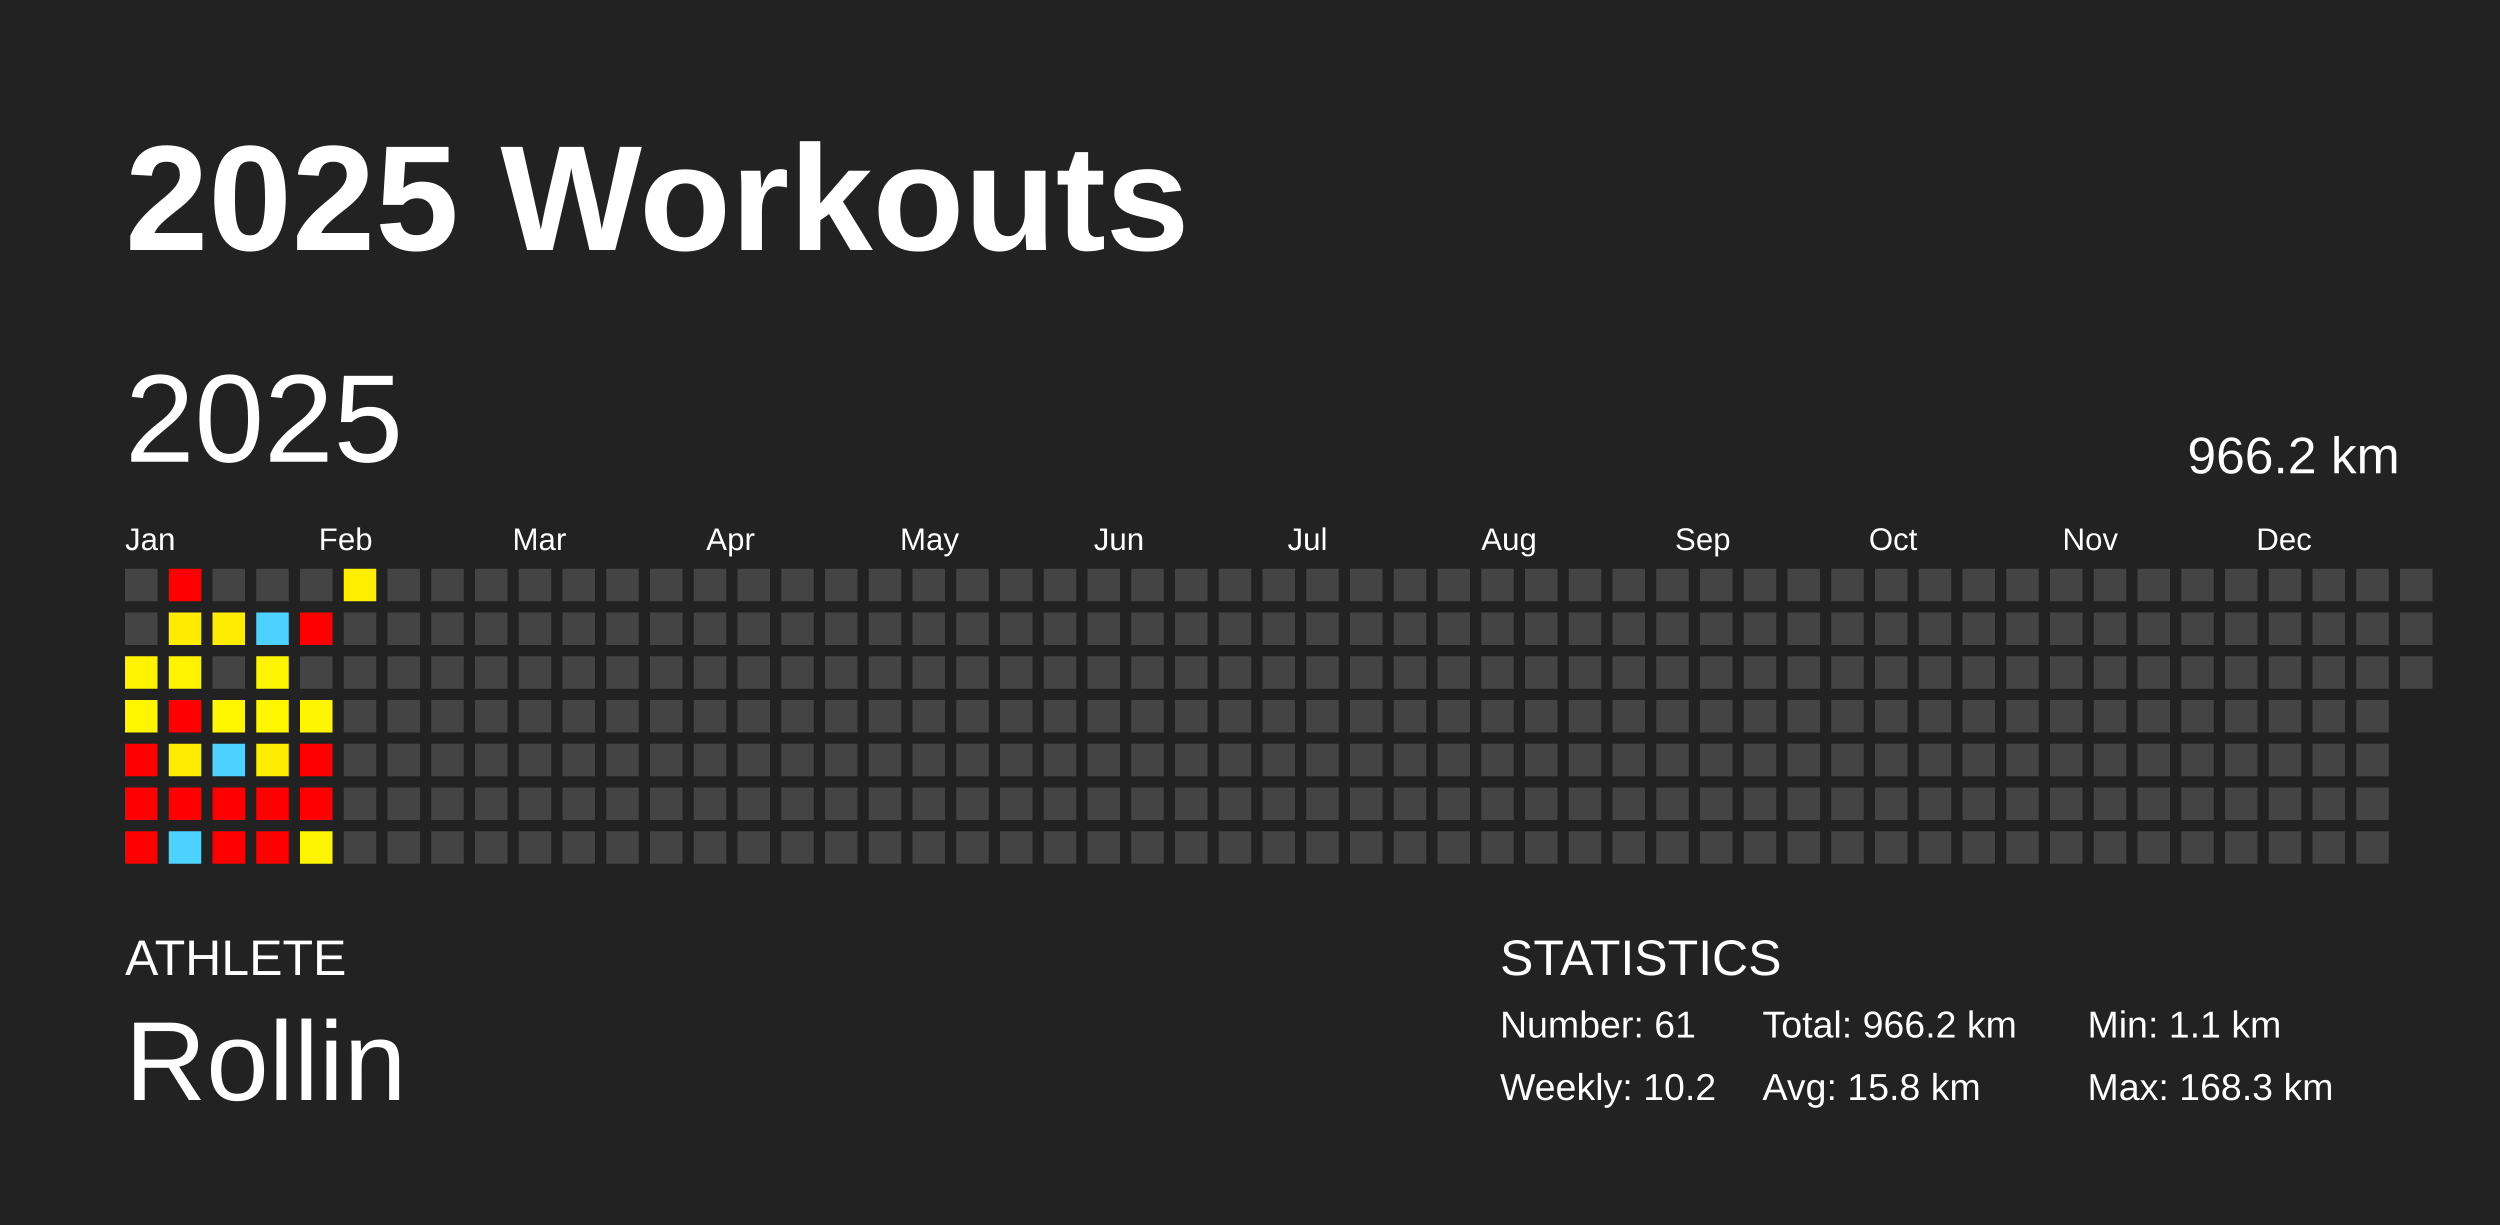
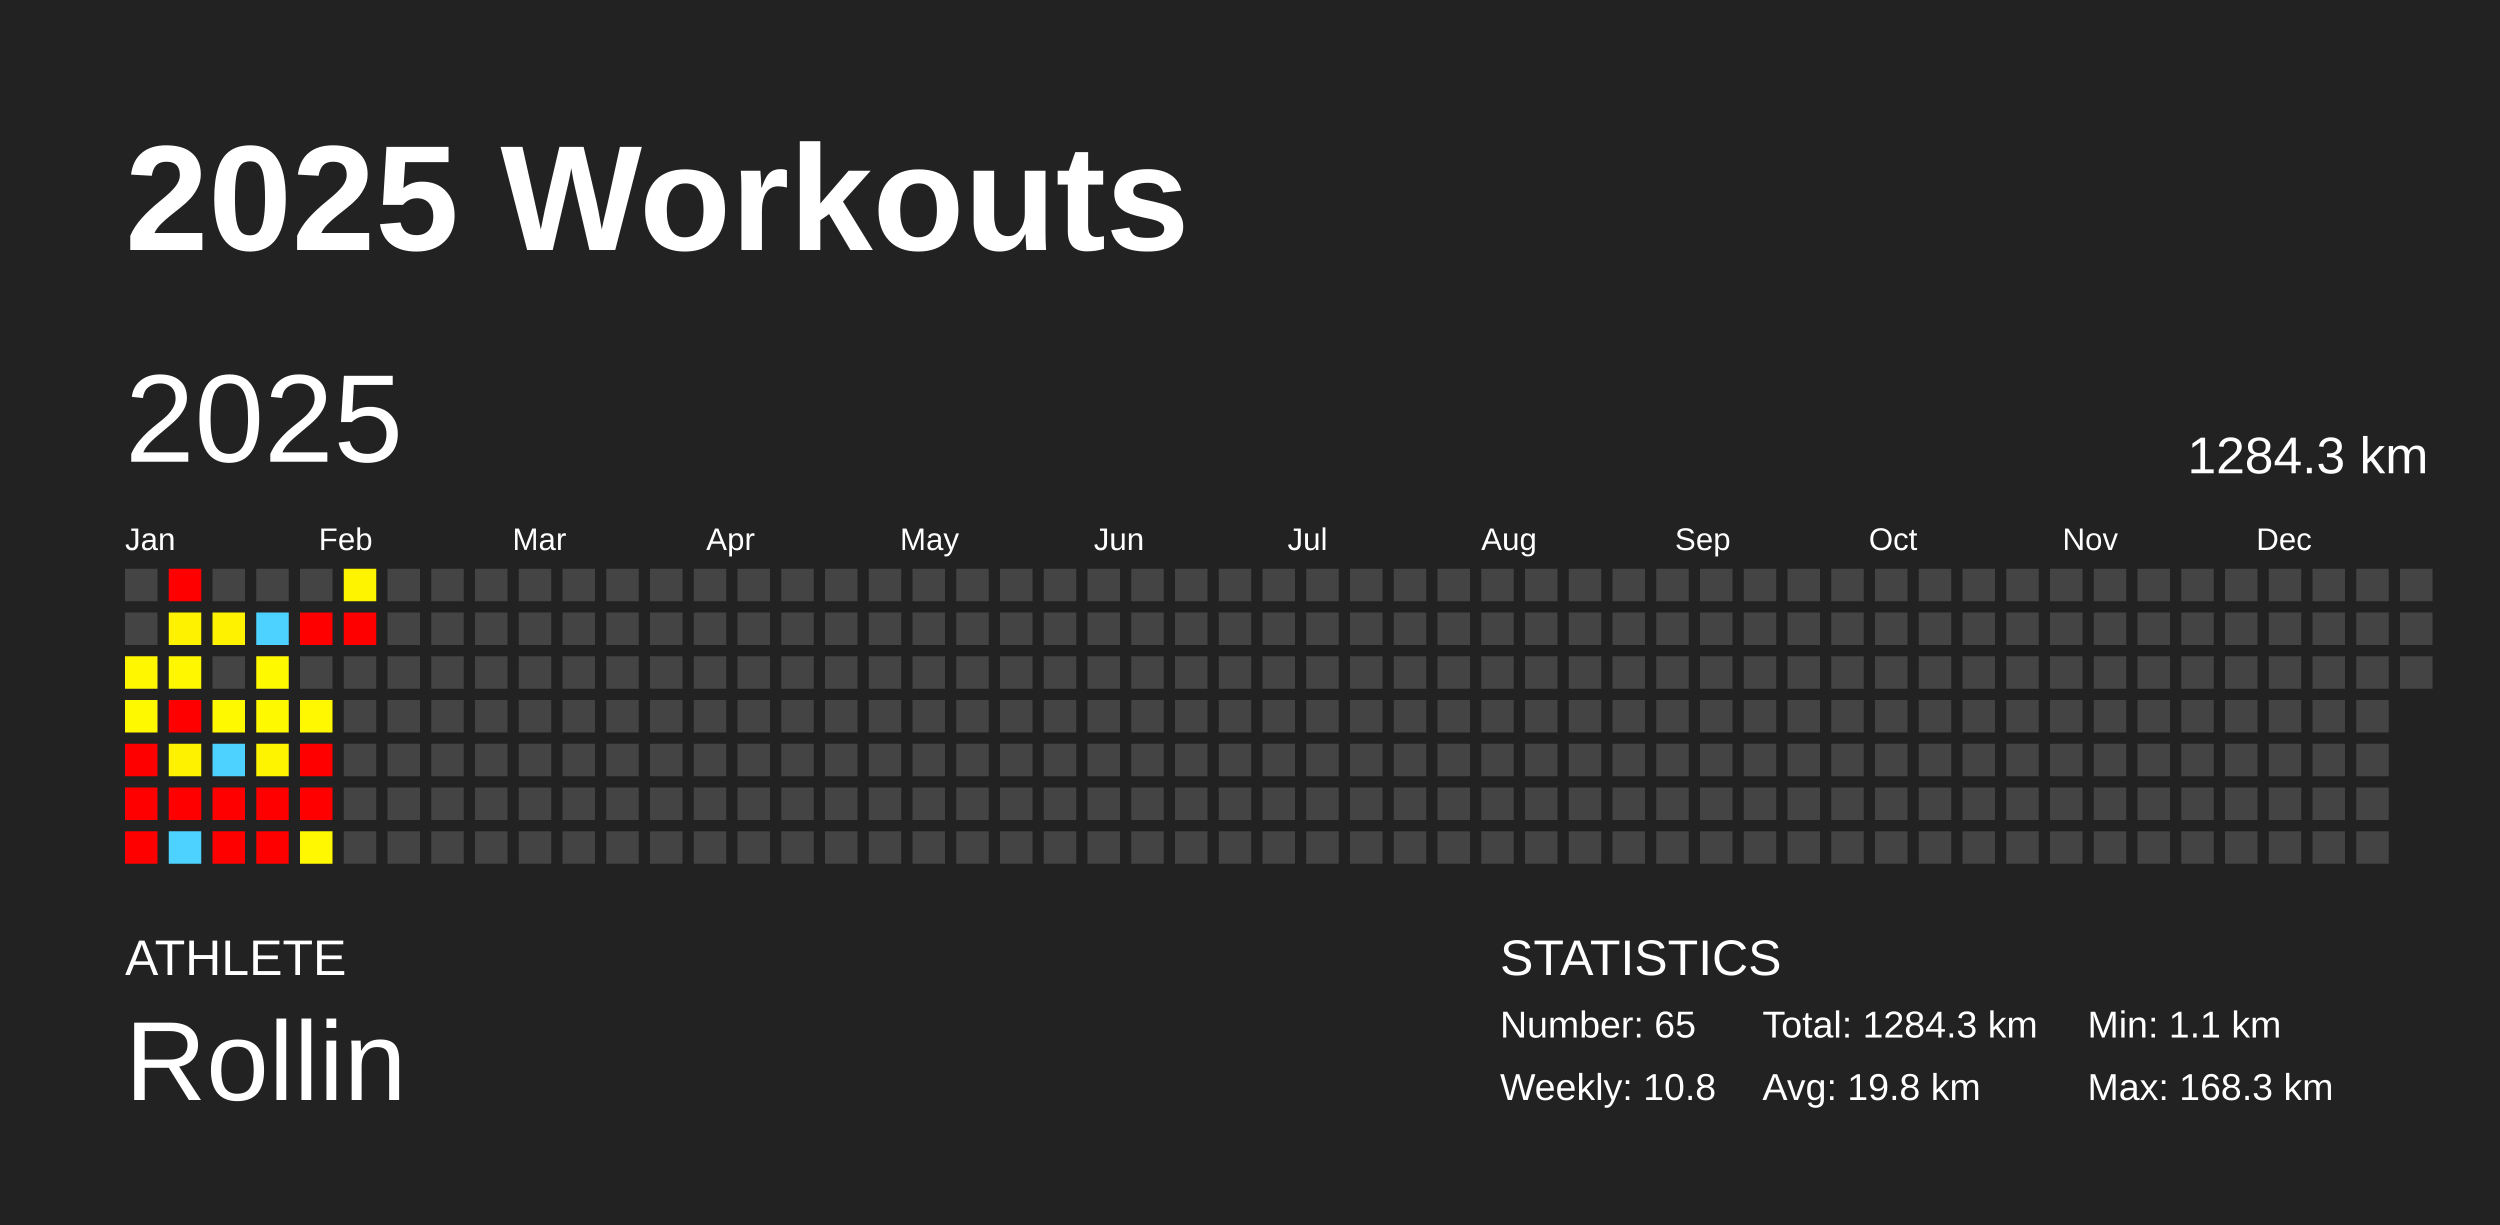
<svg xmlns="http://www.w3.org/2000/svg" baseProfile="full" height="98mm" version="1.1" viewBox="0,0,200,98" width="200mm">
  <defs />
  <rect fill="#222222" height="98" width="200" x="0" y="0" />
  <text fill="#FFFFFF" style="font-size:12px; font-family:Arial; font-weight:bold;" x="10" y="20">2025 Workouts</text>
  <text fill="#FFFFFF" style="font-size:4px; font-family:Arial" x="10" y="78">ATHLETE</text>
  <text fill="#FFFFFF" style="font-size:9px; font-family:Arial" x="10" y="88">Rollin</text>
  <text fill="#FFFFFF" style="font-size:4px; font-family:Arial" x="120" y="78">STATISTICS</text>
-   <text fill="#FFFFFF" style="font-size:3px; font-family:Arial" x="120" y="83">Number: 61</text>
-   <text fill="#FFFFFF" style="font-size:3px; font-family:Arial" x="120" y="88">Weekly: 10.2</text>
-   <text fill="#FFFFFF" style="font-size:3px; font-family:Arial" x="141" y="83">Total: 966.2 km</text>
-   <text fill="#FFFFFF" style="font-size:3px; font-family:Arial" x="141" y="88">Avg: 15.8 km</text>
+   <text fill="#FFFFFF" style="font-size:3px; font-family:Arial" x="120" y="83">Number: 65</text>
+   <text fill="#FFFFFF" style="font-size:3px; font-family:Arial" x="120" y="88">Weekly: 10.8</text>
+   <text fill="#FFFFFF" style="font-size:3px; font-family:Arial" x="141" y="83">Total: 1284.3 km</text>
+   <text fill="#FFFFFF" style="font-size:3px; font-family:Arial" x="141" y="88">Avg: 19.8 km</text>
  <text fill="#FFFFFF" style="font-size:3px; font-family:Arial" x="167" y="83">Min: 1.1 km</text>
  <text fill="#FFFFFF" style="font-size:3px; font-family:Arial" x="167" y="88">Max: 168.3 km</text>
  <text dominant-baseline="hanging" fill="#FFFFFF" style="font-size:10.0px; font-family:Arial;" x="10" y="30">2025</text>
-   <text dominant-baseline="hanging" fill="#FFFFFF" style="font-size:4.125px; font-family:Arial;" x="175" y="35">966.2 km</text>
+   <text dominant-baseline="hanging" fill="#FFFFFF" style="font-size:4.125px; font-family:Arial;" x="175" y="35">1284.3 km</text>
  <text fill="#FFFFFF" style="font-size:2.5px; font-family:Arial" x="10.0" y="44">Jan</text>
  <text fill="#FFFFFF" style="font-size:2.5px; font-family:Arial" x="25.5" y="44">Feb</text>
  <text fill="#FFFFFF" style="font-size:2.5px; font-family:Arial" x="41.0" y="44">Mar</text>
  <text fill="#FFFFFF" style="font-size:2.5px; font-family:Arial" x="56.5" y="44">Apr</text>
  <text fill="#FFFFFF" style="font-size:2.5px; font-family:Arial" x="72.0" y="44">May</text>
  <text fill="#FFFFFF" style="font-size:2.5px; font-family:Arial" x="87.5" y="44">Jun</text>
  <text fill="#FFFFFF" style="font-size:2.5px; font-family:Arial" x="103.0" y="44">Jul</text>
  <text fill="#FFFFFF" style="font-size:2.5px; font-family:Arial" x="118.5" y="44">Aug</text>
  <text fill="#FFFFFF" style="font-size:2.5px; font-family:Arial" x="134.0" y="44">Sep</text>
  <text fill="#FFFFFF" style="font-size:2.5px; font-family:Arial" x="149.5" y="44">Oct</text>
  <text fill="#FFFFFF" style="font-size:2.5px; font-family:Arial" x="165.0" y="44">Nov</text>
  <text fill="#FFFFFF" style="font-size:2.5px; font-family:Arial" x="180.5" y="44">Dec</text>
  <rect fill="#444444" height="2.6" width="2.6" x="10.0" y="45.5" />
  <rect fill="#444444" height="2.6" width="2.6" x="10.0" y="49.0" />
-   <rect fill="#fff300" height="2.6" width="2.6" x="10.0" y="52.5" />
-   <rect fill="#fff600" height="2.6" width="2.6" x="10.0" y="56.0" />
+   <rect fill="#fff700" height="2.6" width="2.6" x="10.0" y="52.5" />
+   <rect fill="#fff900" height="2.6" width="2.6" x="10.0" y="56.0" />
  <rect fill="red" height="2.6" width="2.6" x="10.0" y="59.5" />
  <rect fill="red" height="2.6" width="2.6" x="10.0" y="63.0" />
  <rect fill="red" height="2.6" width="2.6" x="10.0" y="66.5" />
  <rect fill="red" height="2.6" width="2.6" x="13.5" y="45.5" />
-   <rect fill="#ffeb00" height="2.6" width="2.6" x="13.5" y="49.0" />
-   <rect fill="#fff300" height="2.6" width="2.6" x="13.5" y="52.5" />
+   <rect fill="#fff200" height="2.6" width="2.6" x="13.5" y="49.0" />
+   <rect fill="#fff700" height="2.6" width="2.6" x="13.5" y="52.5" />
  <rect fill="red" height="2.6" width="2.6" x="13.5" y="56.0" />
-   <rect fill="#ffec00" height="2.6" width="2.6" x="13.5" y="59.5" />
+   <rect fill="#fff200" height="2.6" width="2.6" x="13.5" y="59.5" />
  <rect fill="red" height="2.6" width="2.6" x="13.5" y="63.0" />
  <rect fill="#4dd2ff" height="2.6" width="2.6" x="13.5" y="66.5" />
  <rect fill="#444444" height="2.6" width="2.6" x="17.0" y="45.5" />
-   <rect fill="#ffec00" height="2.6" width="2.6" x="17.0" y="49.0" />
+   <rect fill="#fff200" height="2.6" width="2.6" x="17.0" y="49.0" />
  <rect fill="#444444" height="2.6" width="2.6" x="17.0" y="52.5" />
-   <rect fill="#fff600" height="2.6" width="2.6" x="17.0" y="56.0" />
+   <rect fill="#fff900" height="2.6" width="2.6" x="17.0" y="56.0" />
  <rect fill="#4dd2ff" height="2.6" width="2.6" x="17.0" y="59.5" />
  <rect fill="red" height="2.6" width="2.6" x="17.0" y="63.0" />
  <rect fill="red" height="2.6" width="2.6" x="17.0" y="66.5" />
  <rect fill="#444444" height="2.6" width="2.6" x="20.5" y="45.5" />
  <rect fill="#4dd2ff" height="2.6" width="2.6" x="20.5" y="49.0" />
-   <rect fill="#fff500" height="2.6" width="2.6" x="20.5" y="52.5" />
-   <rect fill="#fff600" height="2.6" width="2.6" x="20.5" y="56.0" />
-   <rect fill="#ffed00" height="2.6" width="2.6" x="20.5" y="59.5" />
+   <rect fill="#fff900" height="2.6" width="2.6" x="20.5" y="52.5" />
+   <rect fill="#fff900" height="2.6" width="2.6" x="20.5" y="56.0" />
+   <rect fill="#fff400" height="2.6" width="2.6" x="20.5" y="59.5" />
  <rect fill="red" height="2.6" width="2.6" x="20.5" y="63.0" />
  <rect fill="red" height="2.6" width="2.6" x="20.5" y="66.5" />
  <rect fill="#444444" height="2.6" width="2.6" x="24.0" y="45.5" />
  <rect fill="red" height="2.6" width="2.6" x="24.0" y="49.0" />
  <rect fill="#444444" height="2.6" width="2.6" x="24.0" y="52.5" />
-   <rect fill="#fff500" height="2.6" width="2.6" x="24.0" y="56.0" />
+   <rect fill="#fff800" height="2.6" width="2.6" x="24.0" y="56.0" />
  <rect fill="red" height="2.6" width="2.6" x="24.0" y="59.5" />
  <rect fill="red" height="2.6" width="2.6" x="24.0" y="63.0" />
-   <rect fill="#fff400" height="2.6" width="2.6" x="24.0" y="66.5" />
-   <rect fill="#ffee00" height="2.6" width="2.6" x="27.5" y="45.5" />
-   <rect fill="#444444" height="2.6" width="2.6" x="27.5" y="49.0" />
+   <rect fill="#fff800" height="2.6" width="2.6" x="24.0" y="66.5" />
+   <rect fill="#fff400" height="2.6" width="2.6" x="27.5" y="45.5" />
+   <rect fill="red" height="2.6" width="2.6" x="27.5" y="49.0" />
  <rect fill="#444444" height="2.6" width="2.6" x="27.5" y="52.5" />
  <rect fill="#444444" height="2.6" width="2.6" x="27.5" y="56.0" />
  <rect fill="#444444" height="2.6" width="2.6" x="27.5" y="59.5" />
  <rect fill="#444444" height="2.6" width="2.6" x="27.5" y="63.0" />
  <rect fill="#444444" height="2.6" width="2.6" x="27.5" y="66.5" />
  <rect fill="#444444" height="2.6" width="2.6" x="31.0" y="45.5" />
  <rect fill="#444444" height="2.6" width="2.6" x="31.0" y="49.0" />
  <rect fill="#444444" height="2.6" width="2.6" x="31.0" y="52.5" />
  <rect fill="#444444" height="2.6" width="2.6" x="31.0" y="56.0" />
  <rect fill="#444444" height="2.6" width="2.6" x="31.0" y="59.5" />
  <rect fill="#444444" height="2.6" width="2.6" x="31.0" y="63.0" />
  <rect fill="#444444" height="2.6" width="2.6" x="31.0" y="66.5" />
  <rect fill="#444444" height="2.6" width="2.6" x="34.5" y="45.5" />
  <rect fill="#444444" height="2.6" width="2.6" x="34.5" y="49.0" />
  <rect fill="#444444" height="2.6" width="2.6" x="34.5" y="52.5" />
  <rect fill="#444444" height="2.6" width="2.6" x="34.5" y="56.0" />
  <rect fill="#444444" height="2.6" width="2.6" x="34.5" y="59.5" />
  <rect fill="#444444" height="2.6" width="2.6" x="34.5" y="63.0" />
  <rect fill="#444444" height="2.6" width="2.6" x="34.5" y="66.5" />
  <rect fill="#444444" height="2.6" width="2.6" x="38.0" y="45.5" />
  <rect fill="#444444" height="2.6" width="2.6" x="38.0" y="49.0" />
  <rect fill="#444444" height="2.6" width="2.6" x="38.0" y="52.5" />
  <rect fill="#444444" height="2.6" width="2.6" x="38.0" y="56.0" />
  <rect fill="#444444" height="2.6" width="2.6" x="38.0" y="59.5" />
  <rect fill="#444444" height="2.6" width="2.6" x="38.0" y="63.0" />
  <rect fill="#444444" height="2.6" width="2.6" x="38.0" y="66.5" />
  <rect fill="#444444" height="2.6" width="2.6" x="41.5" y="45.5" />
  <rect fill="#444444" height="2.6" width="2.6" x="41.5" y="49.0" />
  <rect fill="#444444" height="2.6" width="2.6" x="41.5" y="52.5" />
  <rect fill="#444444" height="2.6" width="2.6" x="41.5" y="56.0" />
  <rect fill="#444444" height="2.6" width="2.6" x="41.5" y="59.5" />
  <rect fill="#444444" height="2.6" width="2.6" x="41.5" y="63.0" />
  <rect fill="#444444" height="2.6" width="2.6" x="41.5" y="66.5" />
  <rect fill="#444444" height="2.6" width="2.6" x="45.0" y="45.5" />
  <rect fill="#444444" height="2.6" width="2.6" x="45.0" y="49.0" />
  <rect fill="#444444" height="2.6" width="2.6" x="45.0" y="52.5" />
  <rect fill="#444444" height="2.6" width="2.6" x="45.0" y="56.0" />
  <rect fill="#444444" height="2.6" width="2.6" x="45.0" y="59.5" />
  <rect fill="#444444" height="2.6" width="2.6" x="45.0" y="63.0" />
  <rect fill="#444444" height="2.6" width="2.6" x="45.0" y="66.5" />
  <rect fill="#444444" height="2.6" width="2.6" x="48.5" y="45.5" />
  <rect fill="#444444" height="2.6" width="2.6" x="48.5" y="49.0" />
  <rect fill="#444444" height="2.6" width="2.6" x="48.5" y="52.5" />
  <rect fill="#444444" height="2.6" width="2.6" x="48.5" y="56.0" />
  <rect fill="#444444" height="2.6" width="2.6" x="48.5" y="59.5" />
  <rect fill="#444444" height="2.6" width="2.6" x="48.5" y="63.0" />
  <rect fill="#444444" height="2.6" width="2.6" x="48.5" y="66.5" />
  <rect fill="#444444" height="2.6" width="2.6" x="52.0" y="45.5" />
  <rect fill="#444444" height="2.6" width="2.6" x="52.0" y="49.0" />
  <rect fill="#444444" height="2.6" width="2.6" x="52.0" y="52.5" />
  <rect fill="#444444" height="2.6" width="2.6" x="52.0" y="56.0" />
  <rect fill="#444444" height="2.6" width="2.6" x="52.0" y="59.5" />
  <rect fill="#444444" height="2.6" width="2.6" x="52.0" y="63.0" />
  <rect fill="#444444" height="2.6" width="2.6" x="52.0" y="66.5" />
  <rect fill="#444444" height="2.6" width="2.6" x="55.5" y="45.5" />
  <rect fill="#444444" height="2.6" width="2.6" x="55.5" y="49.0" />
  <rect fill="#444444" height="2.6" width="2.6" x="55.5" y="52.5" />
  <rect fill="#444444" height="2.6" width="2.6" x="55.5" y="56.0" />
  <rect fill="#444444" height="2.6" width="2.6" x="55.5" y="59.5" />
  <rect fill="#444444" height="2.6" width="2.6" x="55.5" y="63.0" />
  <rect fill="#444444" height="2.6" width="2.6" x="55.5" y="66.5" />
  <rect fill="#444444" height="2.6" width="2.6" x="59.0" y="45.5" />
  <rect fill="#444444" height="2.6" width="2.6" x="59.0" y="49.0" />
  <rect fill="#444444" height="2.6" width="2.6" x="59.0" y="52.5" />
  <rect fill="#444444" height="2.6" width="2.6" x="59.0" y="56.0" />
  <rect fill="#444444" height="2.6" width="2.6" x="59.0" y="59.5" />
  <rect fill="#444444" height="2.6" width="2.6" x="59.0" y="63.0" />
  <rect fill="#444444" height="2.6" width="2.6" x="59.0" y="66.5" />
  <rect fill="#444444" height="2.6" width="2.6" x="62.5" y="45.5" />
  <rect fill="#444444" height="2.6" width="2.6" x="62.5" y="49.0" />
  <rect fill="#444444" height="2.6" width="2.6" x="62.5" y="52.5" />
  <rect fill="#444444" height="2.6" width="2.6" x="62.5" y="56.0" />
  <rect fill="#444444" height="2.6" width="2.6" x="62.5" y="59.5" />
  <rect fill="#444444" height="2.6" width="2.6" x="62.5" y="63.0" />
  <rect fill="#444444" height="2.6" width="2.6" x="62.5" y="66.5" />
  <rect fill="#444444" height="2.6" width="2.6" x="66.0" y="45.5" />
  <rect fill="#444444" height="2.6" width="2.6" x="66.0" y="49.0" />
  <rect fill="#444444" height="2.6" width="2.6" x="66.0" y="52.5" />
  <rect fill="#444444" height="2.6" width="2.6" x="66.0" y="56.0" />
  <rect fill="#444444" height="2.6" width="2.6" x="66.0" y="59.5" />
  <rect fill="#444444" height="2.6" width="2.6" x="66.0" y="63.0" />
  <rect fill="#444444" height="2.6" width="2.6" x="66.0" y="66.5" />
  <rect fill="#444444" height="2.6" width="2.6" x="69.5" y="45.5" />
  <rect fill="#444444" height="2.6" width="2.6" x="69.5" y="49.0" />
  <rect fill="#444444" height="2.6" width="2.6" x="69.5" y="52.5" />
  <rect fill="#444444" height="2.6" width="2.6" x="69.5" y="56.0" />
  <rect fill="#444444" height="2.6" width="2.6" x="69.5" y="59.5" />
  <rect fill="#444444" height="2.6" width="2.6" x="69.5" y="63.0" />
  <rect fill="#444444" height="2.6" width="2.6" x="69.5" y="66.5" />
  <rect fill="#444444" height="2.6" width="2.6" x="73.0" y="45.5" />
  <rect fill="#444444" height="2.6" width="2.6" x="73.0" y="49.0" />
  <rect fill="#444444" height="2.6" width="2.6" x="73.0" y="52.5" />
  <rect fill="#444444" height="2.6" width="2.6" x="73.0" y="56.0" />
  <rect fill="#444444" height="2.6" width="2.6" x="73.0" y="59.5" />
  <rect fill="#444444" height="2.6" width="2.6" x="73.0" y="63.0" />
  <rect fill="#444444" height="2.6" width="2.6" x="73.0" y="66.5" />
  <rect fill="#444444" height="2.6" width="2.6" x="76.5" y="45.5" />
  <rect fill="#444444" height="2.6" width="2.6" x="76.5" y="49.0" />
  <rect fill="#444444" height="2.6" width="2.6" x="76.5" y="52.5" />
  <rect fill="#444444" height="2.6" width="2.6" x="76.5" y="56.0" />
  <rect fill="#444444" height="2.6" width="2.6" x="76.5" y="59.5" />
  <rect fill="#444444" height="2.6" width="2.6" x="76.5" y="63.0" />
  <rect fill="#444444" height="2.6" width="2.6" x="76.5" y="66.5" />
  <rect fill="#444444" height="2.6" width="2.6" x="80.0" y="45.5" />
  <rect fill="#444444" height="2.6" width="2.6" x="80.0" y="49.0" />
  <rect fill="#444444" height="2.6" width="2.6" x="80.0" y="52.5" />
  <rect fill="#444444" height="2.6" width="2.6" x="80.0" y="56.0" />
  <rect fill="#444444" height="2.6" width="2.6" x="80.0" y="59.5" />
  <rect fill="#444444" height="2.6" width="2.6" x="80.0" y="63.0" />
  <rect fill="#444444" height="2.6" width="2.6" x="80.0" y="66.5" />
  <rect fill="#444444" height="2.6" width="2.6" x="83.5" y="45.5" />
  <rect fill="#444444" height="2.6" width="2.6" x="83.5" y="49.0" />
  <rect fill="#444444" height="2.6" width="2.6" x="83.5" y="52.5" />
  <rect fill="#444444" height="2.6" width="2.6" x="83.5" y="56.0" />
  <rect fill="#444444" height="2.6" width="2.6" x="83.5" y="59.5" />
  <rect fill="#444444" height="2.6" width="2.6" x="83.5" y="63.0" />
  <rect fill="#444444" height="2.6" width="2.6" x="83.5" y="66.5" />
  <rect fill="#444444" height="2.6" width="2.6" x="87.0" y="45.5" />
  <rect fill="#444444" height="2.6" width="2.6" x="87.0" y="49.0" />
  <rect fill="#444444" height="2.6" width="2.6" x="87.0" y="52.5" />
  <rect fill="#444444" height="2.6" width="2.6" x="87.0" y="56.0" />
  <rect fill="#444444" height="2.6" width="2.6" x="87.0" y="59.5" />
  <rect fill="#444444" height="2.6" width="2.6" x="87.0" y="63.0" />
  <rect fill="#444444" height="2.6" width="2.6" x="87.0" y="66.5" />
  <rect fill="#444444" height="2.6" width="2.6" x="90.5" y="45.5" />
  <rect fill="#444444" height="2.6" width="2.6" x="90.5" y="49.0" />
  <rect fill="#444444" height="2.6" width="2.6" x="90.5" y="52.5" />
  <rect fill="#444444" height="2.6" width="2.6" x="90.5" y="56.0" />
  <rect fill="#444444" height="2.6" width="2.6" x="90.5" y="59.5" />
  <rect fill="#444444" height="2.6" width="2.6" x="90.5" y="63.0" />
  <rect fill="#444444" height="2.6" width="2.6" x="90.5" y="66.5" />
  <rect fill="#444444" height="2.6" width="2.6" x="94.0" y="45.5" />
  <rect fill="#444444" height="2.6" width="2.6" x="94.0" y="49.0" />
  <rect fill="#444444" height="2.6" width="2.6" x="94.0" y="52.5" />
  <rect fill="#444444" height="2.6" width="2.6" x="94.0" y="56.0" />
  <rect fill="#444444" height="2.6" width="2.6" x="94.0" y="59.5" />
  <rect fill="#444444" height="2.6" width="2.6" x="94.0" y="63.0" />
  <rect fill="#444444" height="2.6" width="2.6" x="94.0" y="66.5" />
  <rect fill="#444444" height="2.6" width="2.6" x="97.5" y="45.5" />
  <rect fill="#444444" height="2.6" width="2.6" x="97.5" y="49.0" />
  <rect fill="#444444" height="2.6" width="2.6" x="97.5" y="52.5" />
  <rect fill="#444444" height="2.6" width="2.6" x="97.5" y="56.0" />
  <rect fill="#444444" height="2.6" width="2.6" x="97.5" y="59.5" />
  <rect fill="#444444" height="2.6" width="2.6" x="97.5" y="63.0" />
  <rect fill="#444444" height="2.6" width="2.6" x="97.5" y="66.5" />
  <rect fill="#444444" height="2.6" width="2.6" x="101.0" y="45.5" />
  <rect fill="#444444" height="2.6" width="2.6" x="101.0" y="49.0" />
  <rect fill="#444444" height="2.6" width="2.6" x="101.0" y="52.5" />
  <rect fill="#444444" height="2.6" width="2.6" x="101.0" y="56.0" />
  <rect fill="#444444" height="2.6" width="2.6" x="101.0" y="59.5" />
  <rect fill="#444444" height="2.6" width="2.6" x="101.0" y="63.0" />
  <rect fill="#444444" height="2.6" width="2.6" x="101.0" y="66.5" />
  <rect fill="#444444" height="2.6" width="2.6" x="104.5" y="45.5" />
  <rect fill="#444444" height="2.6" width="2.6" x="104.5" y="49.0" />
  <rect fill="#444444" height="2.6" width="2.6" x="104.5" y="52.5" />
  <rect fill="#444444" height="2.6" width="2.6" x="104.5" y="56.0" />
  <rect fill="#444444" height="2.6" width="2.6" x="104.5" y="59.5" />
  <rect fill="#444444" height="2.6" width="2.6" x="104.5" y="63.0" />
  <rect fill="#444444" height="2.6" width="2.6" x="104.5" y="66.5" />
  <rect fill="#444444" height="2.6" width="2.6" x="108.0" y="45.5" />
  <rect fill="#444444" height="2.6" width="2.6" x="108.0" y="49.0" />
  <rect fill="#444444" height="2.6" width="2.6" x="108.0" y="52.5" />
  <rect fill="#444444" height="2.6" width="2.6" x="108.0" y="56.0" />
  <rect fill="#444444" height="2.6" width="2.6" x="108.0" y="59.5" />
  <rect fill="#444444" height="2.6" width="2.6" x="108.0" y="63.0" />
  <rect fill="#444444" height="2.6" width="2.6" x="108.0" y="66.5" />
  <rect fill="#444444" height="2.6" width="2.6" x="111.5" y="45.5" />
  <rect fill="#444444" height="2.6" width="2.6" x="111.5" y="49.0" />
  <rect fill="#444444" height="2.6" width="2.6" x="111.5" y="52.5" />
  <rect fill="#444444" height="2.6" width="2.6" x="111.5" y="56.0" />
  <rect fill="#444444" height="2.6" width="2.6" x="111.5" y="59.5" />
  <rect fill="#444444" height="2.6" width="2.6" x="111.5" y="63.0" />
  <rect fill="#444444" height="2.6" width="2.6" x="111.5" y="66.5" />
  <rect fill="#444444" height="2.6" width="2.6" x="115.0" y="45.5" />
  <rect fill="#444444" height="2.6" width="2.6" x="115.0" y="49.0" />
  <rect fill="#444444" height="2.6" width="2.6" x="115.0" y="52.5" />
  <rect fill="#444444" height="2.6" width="2.6" x="115.0" y="56.0" />
  <rect fill="#444444" height="2.6" width="2.6" x="115.0" y="59.5" />
  <rect fill="#444444" height="2.6" width="2.6" x="115.0" y="63.0" />
  <rect fill="#444444" height="2.6" width="2.6" x="115.0" y="66.5" />
  <rect fill="#444444" height="2.6" width="2.6" x="118.5" y="45.5" />
  <rect fill="#444444" height="2.6" width="2.6" x="118.5" y="49.0" />
  <rect fill="#444444" height="2.6" width="2.6" x="118.5" y="52.5" />
  <rect fill="#444444" height="2.6" width="2.6" x="118.5" y="56.0" />
  <rect fill="#444444" height="2.6" width="2.6" x="118.5" y="59.5" />
  <rect fill="#444444" height="2.6" width="2.6" x="118.5" y="63.0" />
  <rect fill="#444444" height="2.6" width="2.6" x="118.5" y="66.5" />
  <rect fill="#444444" height="2.6" width="2.6" x="122.0" y="45.5" />
  <rect fill="#444444" height="2.6" width="2.6" x="122.0" y="49.0" />
  <rect fill="#444444" height="2.6" width="2.6" x="122.0" y="52.5" />
  <rect fill="#444444" height="2.6" width="2.6" x="122.0" y="56.0" />
  <rect fill="#444444" height="2.6" width="2.6" x="122.0" y="59.5" />
  <rect fill="#444444" height="2.6" width="2.6" x="122.0" y="63.0" />
  <rect fill="#444444" height="2.6" width="2.6" x="122.0" y="66.5" />
  <rect fill="#444444" height="2.6" width="2.6" x="125.5" y="45.5" />
  <rect fill="#444444" height="2.6" width="2.6" x="125.5" y="49.0" />
  <rect fill="#444444" height="2.6" width="2.6" x="125.5" y="52.5" />
  <rect fill="#444444" height="2.6" width="2.6" x="125.5" y="56.0" />
  <rect fill="#444444" height="2.6" width="2.6" x="125.5" y="59.5" />
  <rect fill="#444444" height="2.6" width="2.6" x="125.5" y="63.0" />
  <rect fill="#444444" height="2.6" width="2.6" x="125.5" y="66.5" />
  <rect fill="#444444" height="2.6" width="2.6" x="129.0" y="45.5" />
  <rect fill="#444444" height="2.6" width="2.6" x="129.0" y="49.0" />
  <rect fill="#444444" height="2.6" width="2.6" x="129.0" y="52.5" />
  <rect fill="#444444" height="2.6" width="2.6" x="129.0" y="56.0" />
  <rect fill="#444444" height="2.6" width="2.6" x="129.0" y="59.5" />
  <rect fill="#444444" height="2.6" width="2.6" x="129.0" y="63.0" />
  <rect fill="#444444" height="2.6" width="2.6" x="129.0" y="66.5" />
  <rect fill="#444444" height="2.6" width="2.6" x="132.5" y="45.5" />
  <rect fill="#444444" height="2.6" width="2.6" x="132.5" y="49.0" />
  <rect fill="#444444" height="2.6" width="2.6" x="132.5" y="52.5" />
  <rect fill="#444444" height="2.6" width="2.6" x="132.5" y="56.0" />
  <rect fill="#444444" height="2.6" width="2.6" x="132.5" y="59.5" />
  <rect fill="#444444" height="2.6" width="2.6" x="132.5" y="63.0" />
  <rect fill="#444444" height="2.6" width="2.6" x="132.5" y="66.5" />
  <rect fill="#444444" height="2.6" width="2.6" x="136.0" y="45.5" />
  <rect fill="#444444" height="2.6" width="2.6" x="136.0" y="49.0" />
  <rect fill="#444444" height="2.6" width="2.6" x="136.0" y="52.5" />
  <rect fill="#444444" height="2.6" width="2.6" x="136.0" y="56.0" />
  <rect fill="#444444" height="2.6" width="2.6" x="136.0" y="59.5" />
  <rect fill="#444444" height="2.6" width="2.6" x="136.0" y="63.0" />
  <rect fill="#444444" height="2.6" width="2.6" x="136.0" y="66.5" />
  <rect fill="#444444" height="2.6" width="2.6" x="139.5" y="45.5" />
  <rect fill="#444444" height="2.6" width="2.6" x="139.5" y="49.0" />
  <rect fill="#444444" height="2.6" width="2.6" x="139.5" y="52.5" />
  <rect fill="#444444" height="2.6" width="2.6" x="139.5" y="56.0" />
  <rect fill="#444444" height="2.6" width="2.6" x="139.5" y="59.5" />
  <rect fill="#444444" height="2.6" width="2.6" x="139.5" y="63.0" />
  <rect fill="#444444" height="2.6" width="2.6" x="139.5" y="66.5" />
  <rect fill="#444444" height="2.6" width="2.6" x="143.0" y="45.5" />
  <rect fill="#444444" height="2.6" width="2.6" x="143.0" y="49.0" />
  <rect fill="#444444" height="2.6" width="2.6" x="143.0" y="52.5" />
  <rect fill="#444444" height="2.6" width="2.6" x="143.0" y="56.0" />
  <rect fill="#444444" height="2.6" width="2.6" x="143.0" y="59.5" />
  <rect fill="#444444" height="2.6" width="2.6" x="143.0" y="63.0" />
  <rect fill="#444444" height="2.6" width="2.6" x="143.0" y="66.5" />
  <rect fill="#444444" height="2.6" width="2.6" x="146.5" y="45.5" />
  <rect fill="#444444" height="2.6" width="2.6" x="146.5" y="49.0" />
  <rect fill="#444444" height="2.6" width="2.6" x="146.5" y="52.5" />
  <rect fill="#444444" height="2.6" width="2.6" x="146.5" y="56.0" />
  <rect fill="#444444" height="2.6" width="2.6" x="146.5" y="59.5" />
  <rect fill="#444444" height="2.6" width="2.6" x="146.5" y="63.0" />
  <rect fill="#444444" height="2.6" width="2.6" x="146.5" y="66.5" />
  <rect fill="#444444" height="2.6" width="2.6" x="150.0" y="45.5" />
  <rect fill="#444444" height="2.6" width="2.6" x="150.0" y="49.0" />
  <rect fill="#444444" height="2.6" width="2.6" x="150.0" y="52.5" />
  <rect fill="#444444" height="2.6" width="2.6" x="150.0" y="56.0" />
  <rect fill="#444444" height="2.6" width="2.6" x="150.0" y="59.5" />
  <rect fill="#444444" height="2.6" width="2.6" x="150.0" y="63.0" />
  <rect fill="#444444" height="2.6" width="2.6" x="150.0" y="66.5" />
  <rect fill="#444444" height="2.6" width="2.6" x="153.5" y="45.5" />
  <rect fill="#444444" height="2.6" width="2.6" x="153.5" y="49.0" />
  <rect fill="#444444" height="2.6" width="2.6" x="153.5" y="52.5" />
  <rect fill="#444444" height="2.6" width="2.6" x="153.5" y="56.0" />
  <rect fill="#444444" height="2.6" width="2.6" x="153.5" y="59.5" />
  <rect fill="#444444" height="2.6" width="2.6" x="153.5" y="63.0" />
  <rect fill="#444444" height="2.6" width="2.6" x="153.5" y="66.5" />
  <rect fill="#444444" height="2.6" width="2.6" x="157.0" y="45.5" />
  <rect fill="#444444" height="2.6" width="2.6" x="157.0" y="49.0" />
  <rect fill="#444444" height="2.6" width="2.6" x="157.0" y="52.5" />
  <rect fill="#444444" height="2.6" width="2.6" x="157.0" y="56.0" />
  <rect fill="#444444" height="2.6" width="2.6" x="157.0" y="59.5" />
  <rect fill="#444444" height="2.6" width="2.6" x="157.0" y="63.0" />
  <rect fill="#444444" height="2.6" width="2.6" x="157.0" y="66.5" />
  <rect fill="#444444" height="2.6" width="2.6" x="160.5" y="45.5" />
  <rect fill="#444444" height="2.6" width="2.6" x="160.5" y="49.0" />
  <rect fill="#444444" height="2.6" width="2.6" x="160.5" y="52.5" />
  <rect fill="#444444" height="2.6" width="2.6" x="160.5" y="56.0" />
  <rect fill="#444444" height="2.6" width="2.6" x="160.5" y="59.5" />
  <rect fill="#444444" height="2.6" width="2.6" x="160.5" y="63.0" />
  <rect fill="#444444" height="2.6" width="2.6" x="160.5" y="66.5" />
  <rect fill="#444444" height="2.6" width="2.6" x="164.0" y="45.5" />
  <rect fill="#444444" height="2.6" width="2.6" x="164.0" y="49.0" />
  <rect fill="#444444" height="2.6" width="2.6" x="164.0" y="52.5" />
  <rect fill="#444444" height="2.6" width="2.6" x="164.0" y="56.0" />
  <rect fill="#444444" height="2.6" width="2.6" x="164.0" y="59.5" />
  <rect fill="#444444" height="2.6" width="2.6" x="164.0" y="63.0" />
  <rect fill="#444444" height="2.6" width="2.6" x="164.0" y="66.5" />
  <rect fill="#444444" height="2.6" width="2.6" x="167.5" y="45.5" />
  <rect fill="#444444" height="2.6" width="2.6" x="167.5" y="49.0" />
  <rect fill="#444444" height="2.6" width="2.6" x="167.5" y="52.5" />
  <rect fill="#444444" height="2.6" width="2.6" x="167.5" y="56.0" />
  <rect fill="#444444" height="2.6" width="2.6" x="167.5" y="59.5" />
  <rect fill="#444444" height="2.6" width="2.6" x="167.5" y="63.0" />
  <rect fill="#444444" height="2.6" width="2.6" x="167.5" y="66.5" />
  <rect fill="#444444" height="2.6" width="2.6" x="171.0" y="45.5" />
  <rect fill="#444444" height="2.6" width="2.6" x="171.0" y="49.0" />
  <rect fill="#444444" height="2.6" width="2.6" x="171.0" y="52.5" />
  <rect fill="#444444" height="2.6" width="2.6" x="171.0" y="56.0" />
  <rect fill="#444444" height="2.6" width="2.6" x="171.0" y="59.5" />
  <rect fill="#444444" height="2.6" width="2.6" x="171.0" y="63.0" />
  <rect fill="#444444" height="2.6" width="2.6" x="171.0" y="66.5" />
  <rect fill="#444444" height="2.6" width="2.6" x="174.5" y="45.5" />
  <rect fill="#444444" height="2.6" width="2.6" x="174.5" y="49.0" />
  <rect fill="#444444" height="2.6" width="2.6" x="174.5" y="52.5" />
  <rect fill="#444444" height="2.6" width="2.6" x="174.5" y="56.0" />
  <rect fill="#444444" height="2.6" width="2.6" x="174.5" y="59.5" />
  <rect fill="#444444" height="2.6" width="2.6" x="174.5" y="63.0" />
  <rect fill="#444444" height="2.6" width="2.6" x="174.5" y="66.5" />
  <rect fill="#444444" height="2.6" width="2.6" x="178.0" y="45.5" />
  <rect fill="#444444" height="2.6" width="2.6" x="178.0" y="49.0" />
  <rect fill="#444444" height="2.6" width="2.6" x="178.0" y="52.5" />
  <rect fill="#444444" height="2.6" width="2.6" x="178.0" y="56.0" />
  <rect fill="#444444" height="2.6" width="2.6" x="178.0" y="59.5" />
  <rect fill="#444444" height="2.6" width="2.6" x="178.0" y="63.0" />
  <rect fill="#444444" height="2.6" width="2.6" x="178.0" y="66.5" />
  <rect fill="#444444" height="2.6" width="2.6" x="181.5" y="45.5" />
  <rect fill="#444444" height="2.6" width="2.6" x="181.5" y="49.0" />
  <rect fill="#444444" height="2.6" width="2.6" x="181.5" y="52.5" />
  <rect fill="#444444" height="2.6" width="2.6" x="181.5" y="56.0" />
  <rect fill="#444444" height="2.6" width="2.6" x="181.5" y="59.5" />
  <rect fill="#444444" height="2.6" width="2.6" x="181.5" y="63.0" />
  <rect fill="#444444" height="2.6" width="2.6" x="181.5" y="66.5" />
  <rect fill="#444444" height="2.6" width="2.6" x="185.0" y="45.5" />
  <rect fill="#444444" height="2.6" width="2.6" x="185.0" y="49.0" />
  <rect fill="#444444" height="2.6" width="2.6" x="185.0" y="52.5" />
  <rect fill="#444444" height="2.6" width="2.6" x="185.0" y="56.0" />
  <rect fill="#444444" height="2.6" width="2.6" x="185.0" y="59.5" />
  <rect fill="#444444" height="2.6" width="2.6" x="185.0" y="63.0" />
  <rect fill="#444444" height="2.6" width="2.6" x="185.0" y="66.5" />
  <rect fill="#444444" height="2.6" width="2.6" x="188.5" y="45.5" />
  <rect fill="#444444" height="2.6" width="2.6" x="188.5" y="49.0" />
  <rect fill="#444444" height="2.6" width="2.6" x="188.5" y="52.5" />
  <rect fill="#444444" height="2.6" width="2.6" x="188.5" y="56.0" />
  <rect fill="#444444" height="2.6" width="2.6" x="188.5" y="59.5" />
  <rect fill="#444444" height="2.6" width="2.6" x="188.5" y="63.0" />
  <rect fill="#444444" height="2.6" width="2.6" x="188.5" y="66.5" />
  <rect fill="#444444" height="2.6" width="2.6" x="192.0" y="45.5" />
  <rect fill="#444444" height="2.6" width="2.6" x="192.0" y="49.0" />
  <rect fill="#444444" height="2.6" width="2.6" x="192.0" y="52.5" />
</svg>
